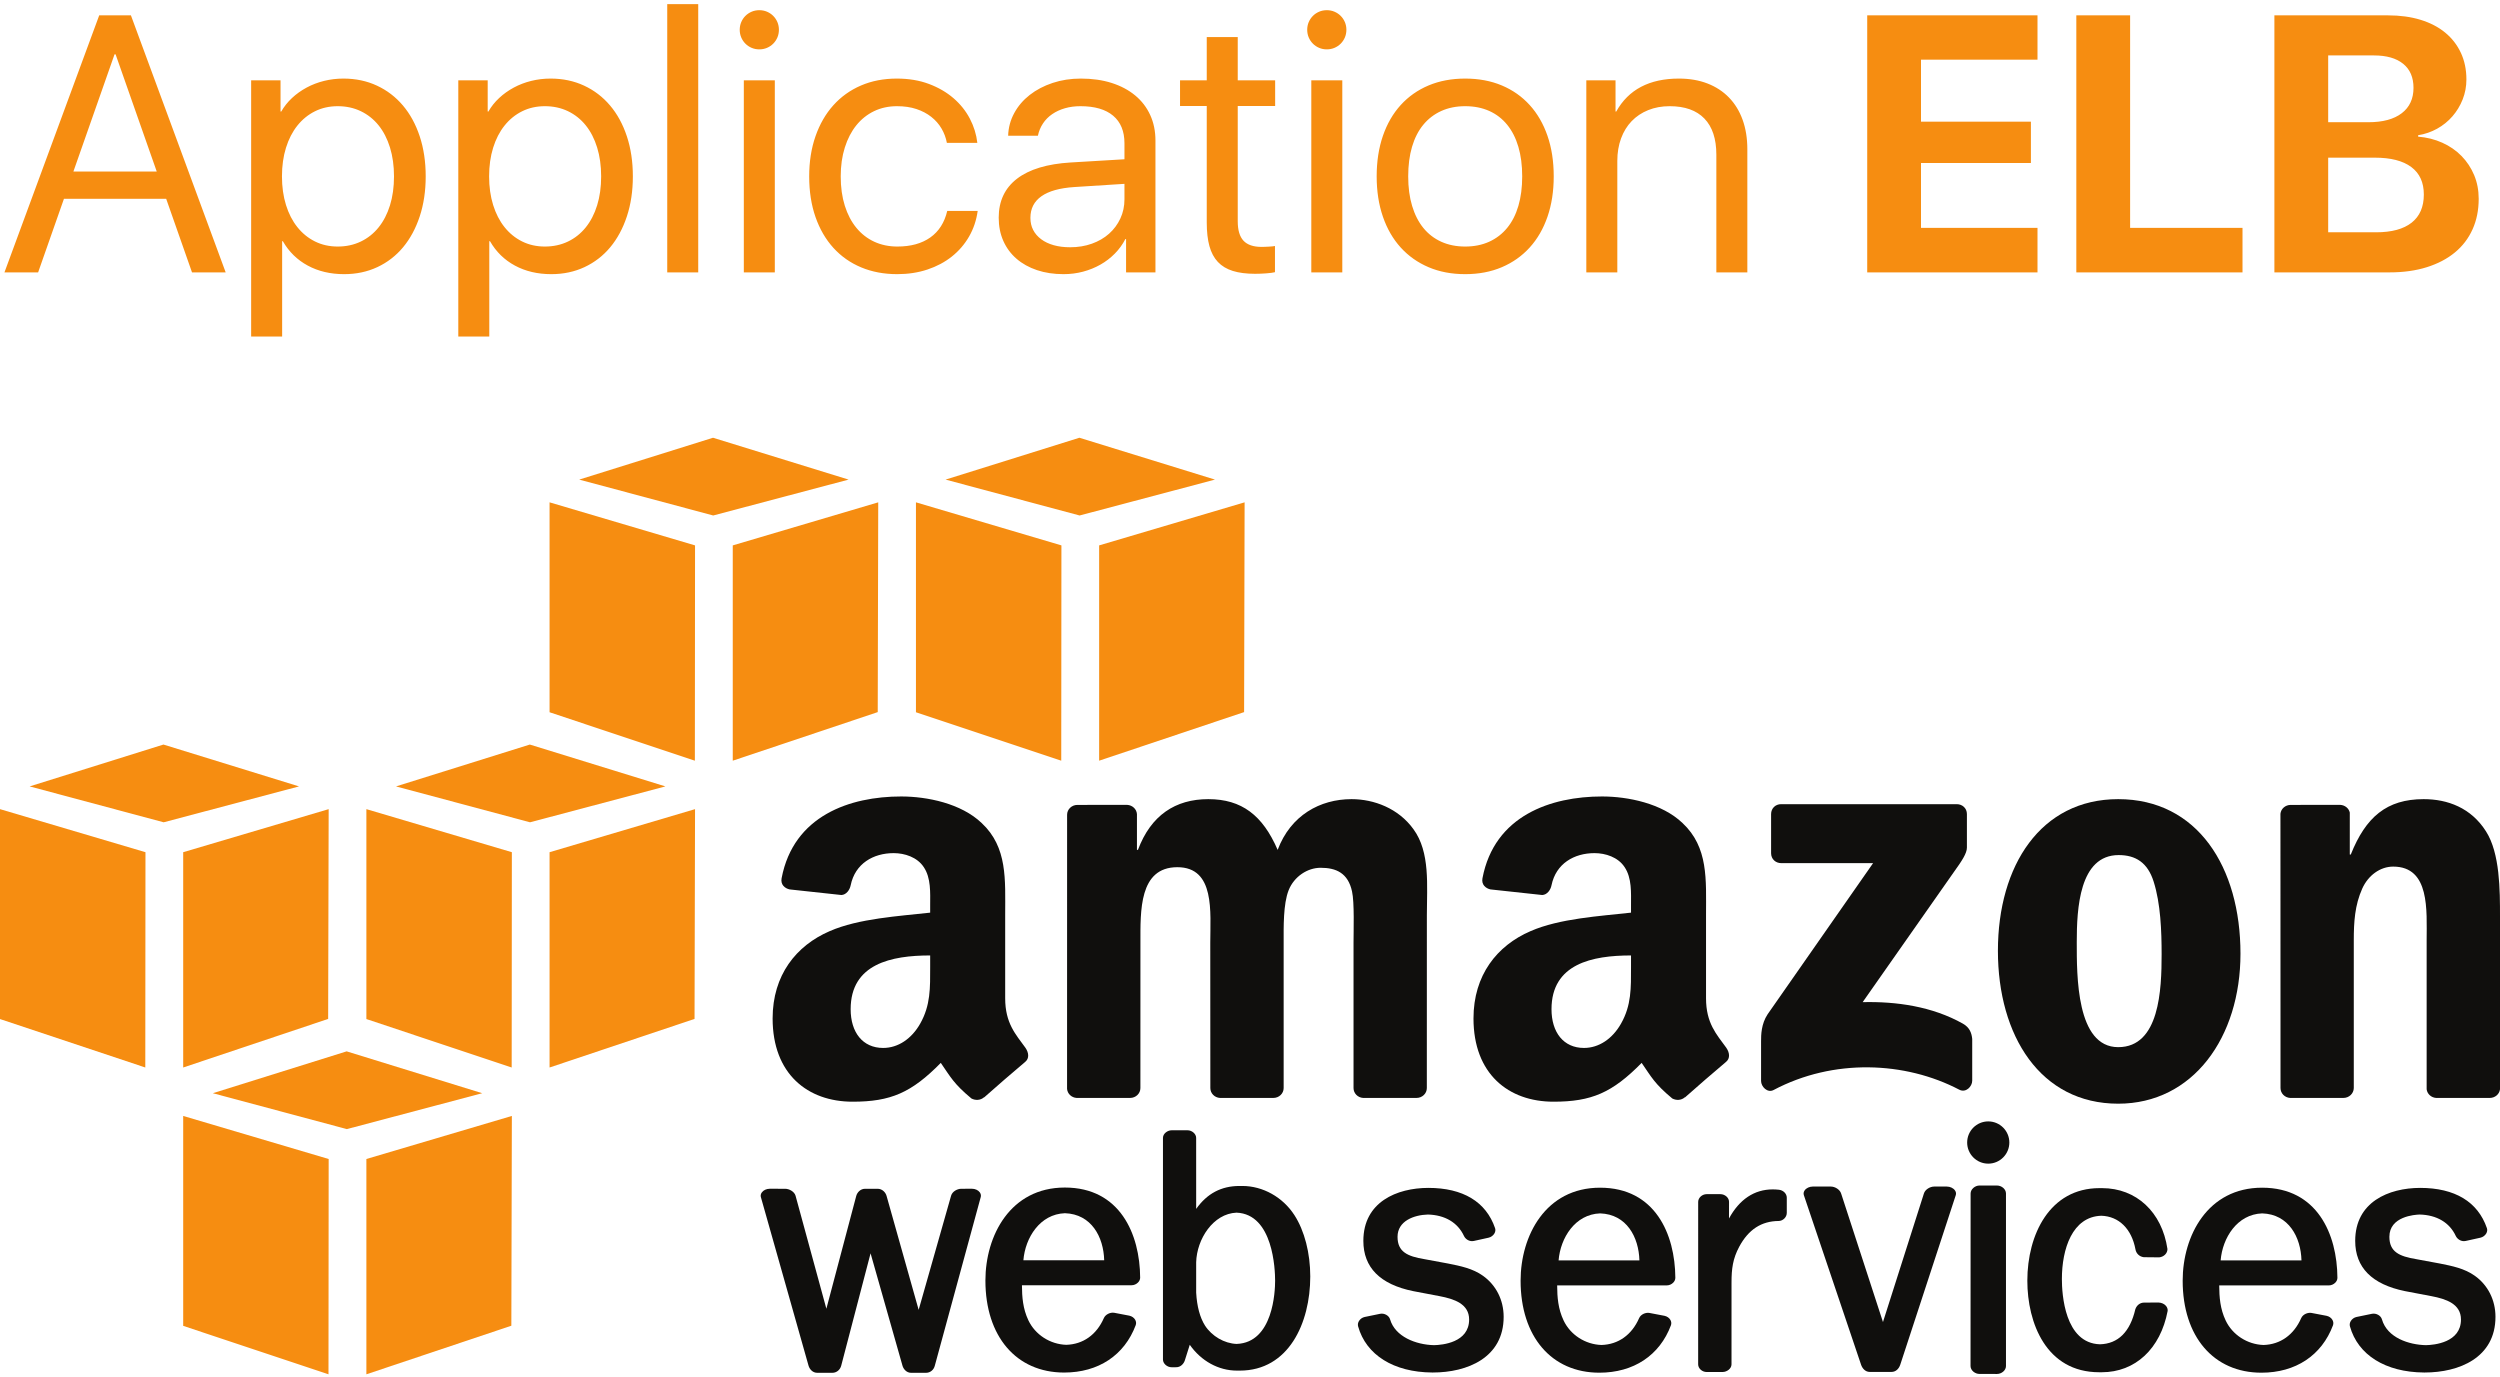
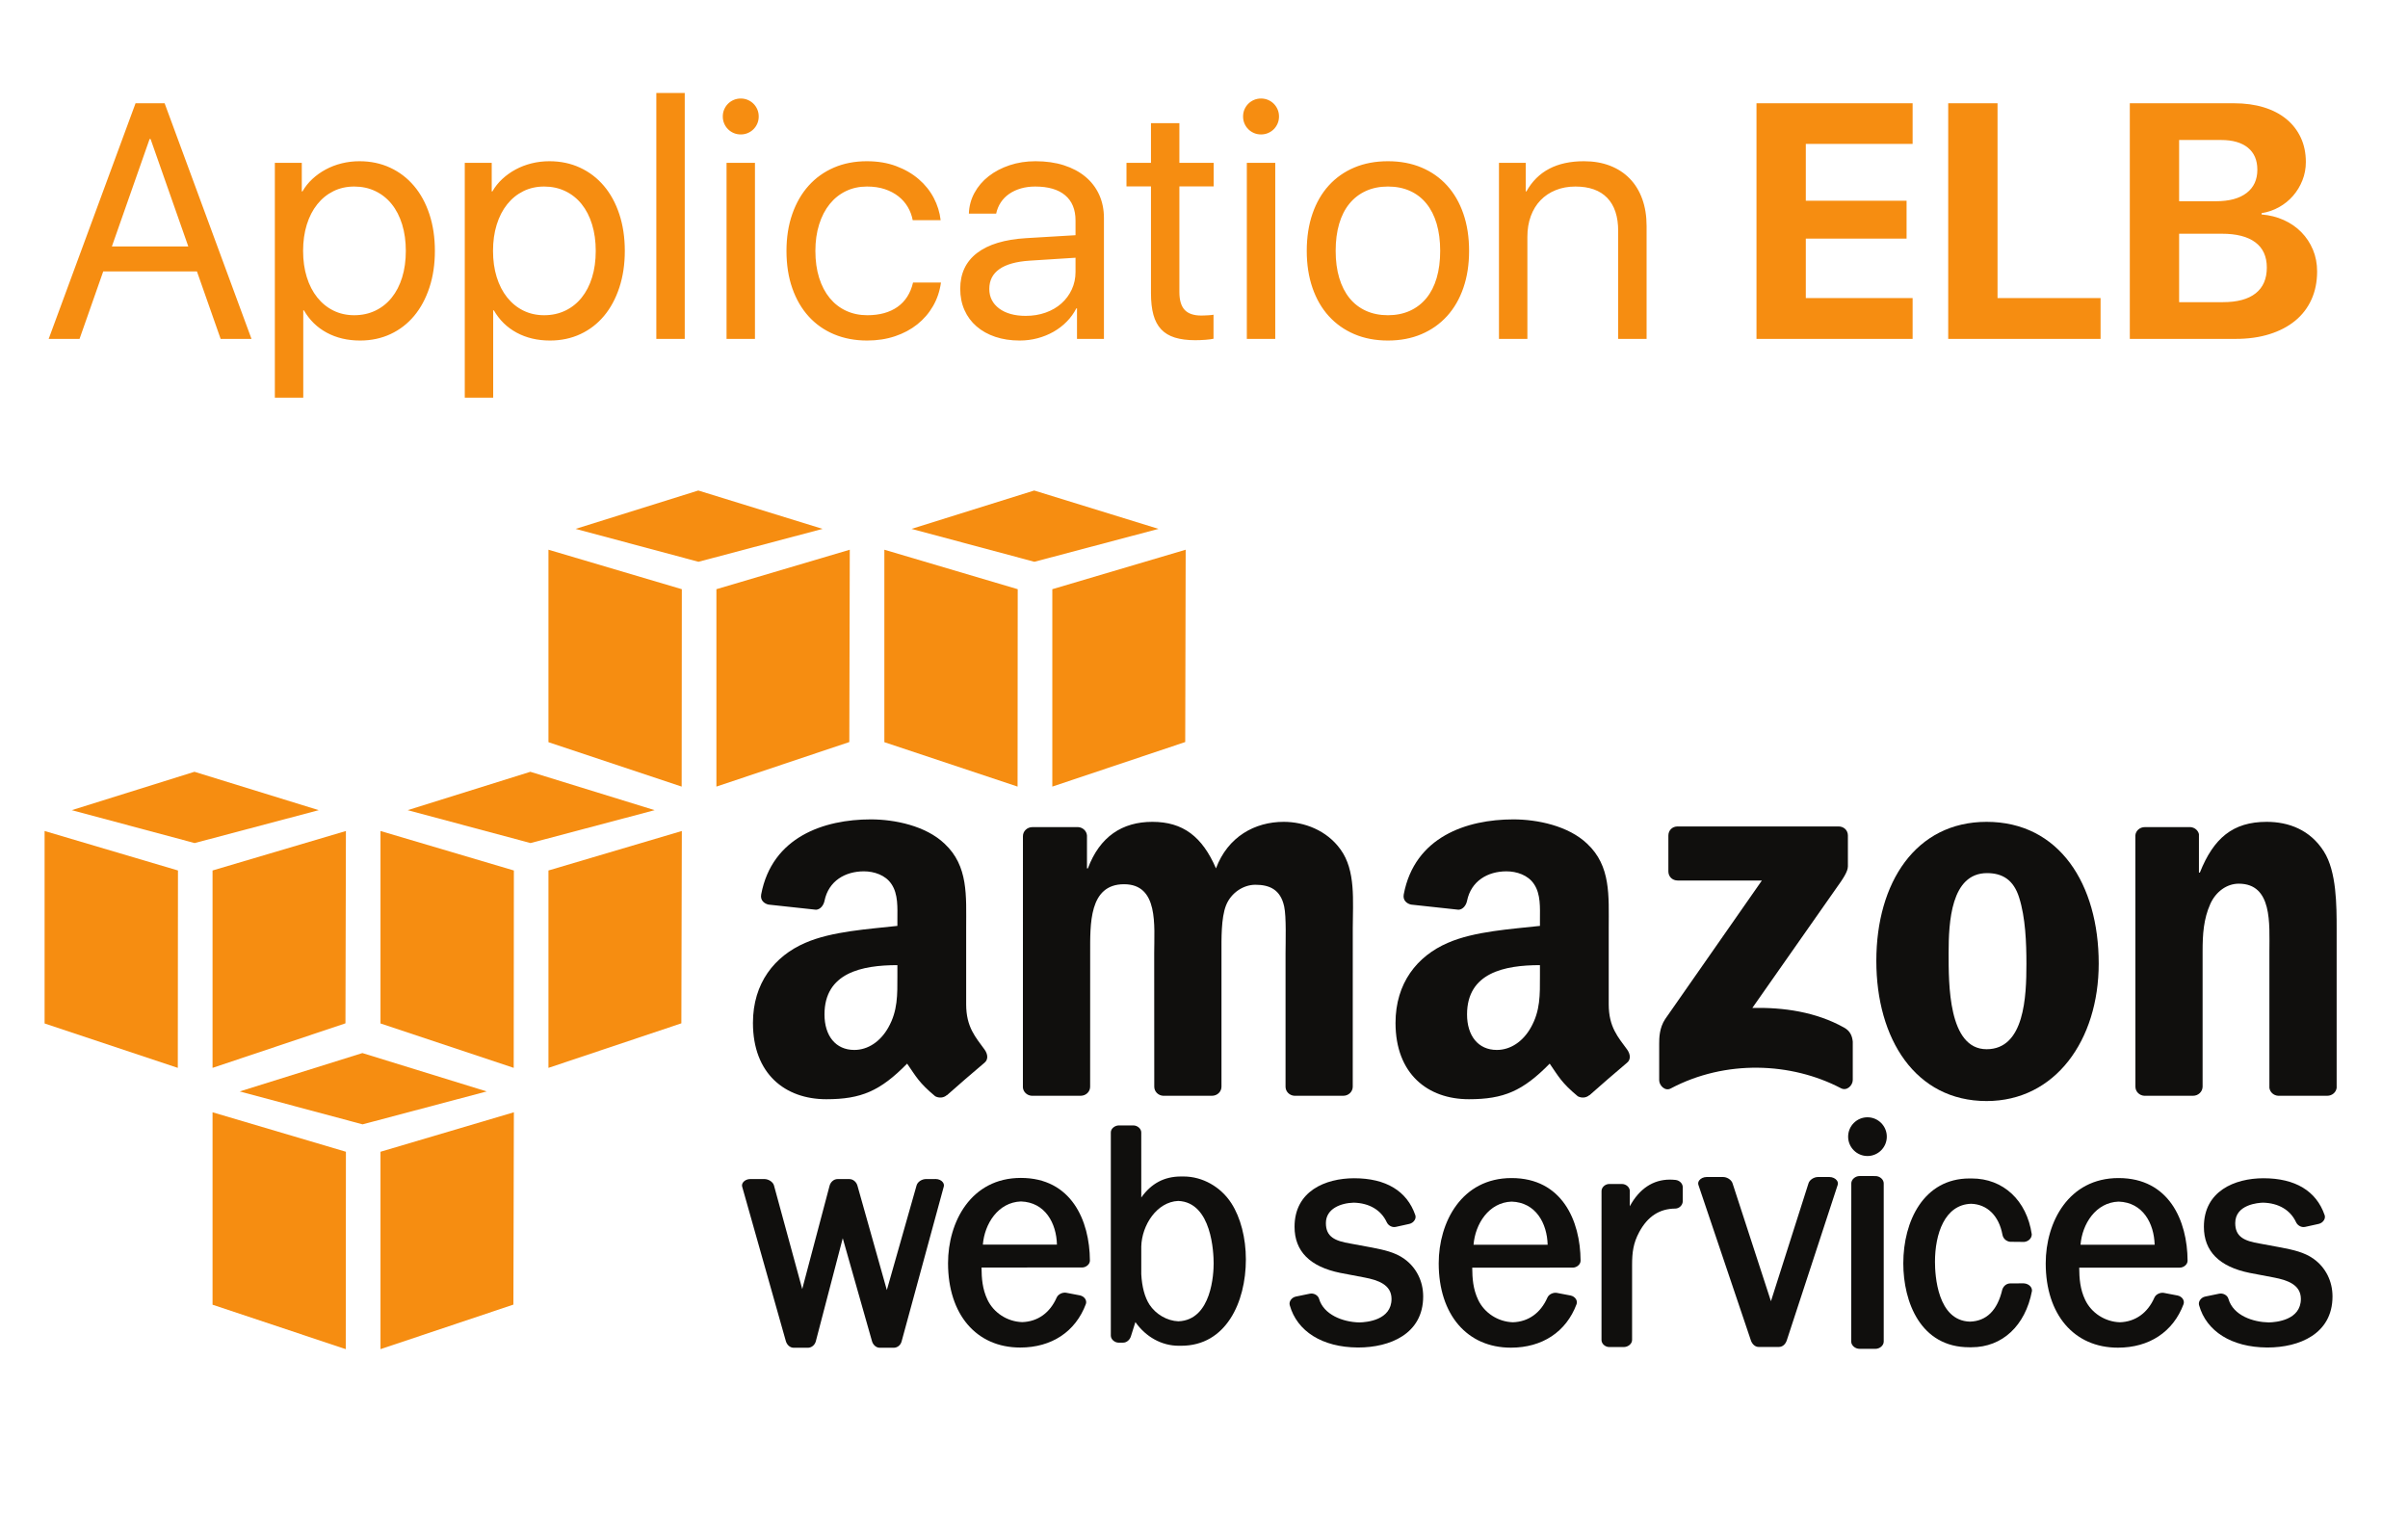
- <svg xmlns="http://www.w3.org/2000/svg" width="514px" height="283px" viewBox="0 0 514 283" version="1.1">
-   <defs />
+ <svg xmlns="http://www.w3.org/2000/svg" viewBox="-10 -20 540 340" style="enable-background:new 0 0 595 310;" version="1.1" xml:space="preserve">
  <g id="Page-1" stroke="none" stroke-width="1" fill="none" fill-rule="evenodd">
    <g id="AWS" transform="translate(0, 90)">
      <g id="g10" transform="translate(257, 96.27867) scale(1, -1) translate(-257, -96.27867) ">
        <g id="g12">
          <path d="M142.864,126.158 L112.991,136.118 L112.991,179.278 L142.901,170.424 L142.864,126.158" id="path14" fill="#F68D11" />
          <path d="M150.655,170.424 L180.565,179.278 L180.461,136.148 L150.655,126.158 L150.655,170.424" id="path16" fill="#F68D11" />
          <path d="M174.472,183.951 L146.596,192.557 L119.084,183.951 L146.636,176.573 L174.472,183.951" id="path18" fill="#F68D11" />
          <path d="M218.192,126.158 L188.319,136.118 L188.319,179.278 L218.228,170.424 L218.192,126.158" id="path20" fill="#F68D11" />
          <path d="M225.983,170.424 L255.892,179.278 L255.788,136.148 L225.983,126.158 L225.983,170.424" id="path22" fill="#F68D11" />
          <path d="M249.8,183.951 L221.924,192.557 L194.412,183.951 L221.964,176.573 L249.8,183.951" id="path24" fill="#F68D11" />
          <path d="M29.909,107.345 L0,116.198 L0,73.039 L29.873,63.079 L29.909,107.345" id="path26" fill="#F68D11" />
          <path d="M37.664,107.345 L67.573,116.198 L67.469,73.068 L37.664,63.079 L37.664,107.345" id="path28" fill="#F68D11" />
          <path d="M61.481,120.872 L33.605,129.478 L6.093,120.872 L33.645,113.494 L61.481,120.872" id="path30" fill="#F68D11" />
          <path d="M105.201,63.079 L75.328,73.039 L75.328,116.198 L105.237,107.345 L105.201,63.079" id="path32" fill="#F68D11" />
          <path d="M112.991,107.345 L142.901,116.198 L142.797,73.068 L112.991,63.079 L112.991,107.345" id="path34" fill="#F68D11" />
          <path d="M136.808,120.872 L108.932,129.478 L81.42,120.872 L108.973,113.494 L136.808,120.872" id="path36" fill="#F68D11" />
          <path d="M67.537,0 L37.664,9.96 L37.664,53.119 L67.573,44.266 L67.537,0" id="path38" fill="#F68D11" />
          <path d="M75.328,44.266 L105.237,53.119 L105.133,9.989 L75.328,0 L75.328,44.266" id="path40" fill="#F68D11" />
          <path d="M99.144,57.793 L71.269,66.399 L43.756,57.793 L71.309,50.414 L99.144,57.793" id="path42" fill="#F68D11" />
          <path d="M199.829,38.152 L197.631,38.144 C196.824,38.144 195.796,37.6 195.544,36.717 L188.876,13.251 L182.282,36.666 C182.083,37.401 181.391,38.144 180.449,38.144 L177.847,38.144 C176.91,38.144 176.227,37.391 176.037,36.651 L169.902,13.479 L163.564,36.723 C163.314,37.573 162.26,38.144 161.434,38.144 L158.271,38.15 C157.595,38.15 156.967,37.86 156.63,37.393 C156.402,37.076 156.339,36.717 156.444,36.405 L166.237,1.772 C166.453,1.044 167.084,0.31 168.008,0.31 L171.153,0.31 C172.003,0.31 172.747,0.929 172.962,1.806 L178.989,24.876 L185.548,1.78 C185.746,1.073 186.38,0.31 187.309,0.31 L190.403,0.31 C191.263,0.31 191.988,0.907 192.201,1.783 L201.626,36.391 C201.737,36.724 201.673,37.095 201.448,37.407 C201.117,37.867 200.497,38.152 199.829,38.152" id="path44" fill="#100F0D" />
          <path d="M227.022,23.448 L210.408,23.448 C210.79,28.106 213.817,32.935 218.946,33.121 C224.404,32.943 226.901,28.224 227.022,23.448 L227.022,23.448 Z M218.934,38.399 C207.711,38.399 202.6,28.488 202.6,19.279 C202.6,7.786 208.954,0.361 218.788,0.361 C225.825,0.361 231.19,3.913 233.508,10.119 C233.632,10.474 233.593,10.859 233.399,11.205 C233.163,11.624 232.716,11.941 232.186,12.057 L229.071,12.652 C228.235,12.783 227.277,12.288 226.96,11.57 C225.447,8.122 222.688,6.165 219.227,6.063 C215.896,6.166 212.837,8.143 211.436,11.096 C210.297,13.509 210.129,15.887 210.11,18.305 L232.665,18.313 C233.138,18.313 233.627,18.521 233.973,18.871 C234.262,19.161 234.419,19.521 234.416,19.882 C234.361,28.835 230.265,38.399 218.934,38.399 L218.934,38.399 Z" id="path46" fill="#100F0D" />
          <path d="M262.164,19.224 C262.164,17.103 261.78,6.516 254.251,6.245 C251.727,6.341 249.177,7.823 247.752,10.014 C246.703,11.671 246.091,13.962 245.933,16.796 L245.933,23.025 C246.056,27.797 249.418,33.034 254.226,33.236 C261.781,32.938 262.164,21.512 262.164,19.224 L262.164,19.224 Z M255.431,38.721 L254.834,38.721 C251.109,38.721 248.181,37.175 245.933,34.006 L245.93,48.606 C245.93,49.426 245.083,50.173 244.147,50.173 L240.903,50.173 C240.056,50.173 239.107,49.503 239.105,48.606 L239.105,3.03 C239.109,2.202 239.956,1.45 240.891,1.45 L241.844,1.455 C242.743,1.455 243.383,2.179 243.599,2.852 L244.614,6.069 C246.971,2.725 250.522,0.76 254.321,0.76 L254.903,0.76 C264.912,0.76 269.391,10.486 269.391,20.123 C269.391,24.921 268.207,29.508 266.143,32.708 C263.758,36.417 259.653,38.721 255.431,38.721 L255.431,38.721 Z" id="path48" fill="#100F0D" />
          <path d="M304.907,20.25 C302.798,21.763 300.262,22.269 297.722,22.776 L292.851,23.678 C289.357,24.252 287.334,25.188 287.334,28.269 C287.334,31.526 290.712,32.771 293.577,32.849 C297.075,32.76 299.706,31.201 300.984,28.459 C301.287,27.812 301.959,27.378 302.658,27.378 C302.778,27.378 302.9,27.391 303.015,27.416 L306.055,28.087 C306.551,28.196 307.014,28.536 307.262,28.978 C307.461,29.328 307.504,29.711 307.385,30.053 C305.525,35.466 300.803,38.326 293.659,38.326 C287.204,38.312 280.306,35.445 280.306,27.436 C280.306,21.963 283.749,18.487 290.546,17.103 L295.999,16.065 C298.992,15.493 302.053,14.475 302.053,11.264 C302.053,6.512 296.516,6.027 294.842,5.992 C291.087,6.073 286.835,7.747 285.803,11.29 C285.596,12.069 284.614,12.62 283.753,12.441 L280.574,11.786 C280.096,11.685 279.658,11.374 279.403,10.955 C279.19,10.605 279.129,10.213 279.227,9.856 C280.868,3.976 286.549,0.431 294.426,0.371 L294.601,0.37 C301.635,0.37 309.151,3.379 309.151,11.82 C309.151,15.256 307.604,18.328 304.907,20.25" id="path50" fill="#100F0D" />
          <path d="M337.063,23.413 L320.445,23.413 C320.825,28.076 323.852,32.907 328.981,33.085 C334.437,32.912 336.937,28.193 337.063,23.413 L337.063,23.413 Z M328.972,38.367 C317.747,38.367 312.635,28.455 312.635,19.247 C312.635,7.755 318.99,0.331 328.825,0.331 C335.864,0.331 341.228,3.883 343.548,10.088 C343.671,10.444 343.632,10.83 343.437,11.176 C343.201,11.596 342.753,11.912 342.224,12.026 L339.105,12.621 C338.375,12.74 337.357,12.363 336.998,11.538 C335.484,8.092 332.724,6.135 329.266,6.029 C325.931,6.135 322.874,8.112 321.478,11.064 C320.337,13.471 320.168,15.851 320.151,18.275 L342.704,18.281 C343.174,18.281 343.66,18.488 344.006,18.835 C344.296,19.126 344.453,19.487 344.45,19.85 C344.398,28.802 340.306,38.367 328.972,38.367 L328.972,38.367 Z" id="path52" fill="#100F0D" />
          <path d="M365.748,37.946 C365.308,37.994 364.885,38.018 364.474,38.018 C360.688,38.018 357.614,35.962 355.481,32.034 L355.489,35.474 C355.485,36.307 354.653,37.039 353.708,37.039 L350.891,37.039 C349.968,37.039 349.152,36.304 349.146,35.46 L349.141,2.047 C349.141,1.209 349.956,0.472 350.887,0.472 L354.174,0.474 C355.029,0.474 355.992,1.144 355.999,2.047 L356.001,18.893 C356.001,21.67 356.261,23.763 357.589,26.239 C359.487,29.765 362.136,31.496 365.69,31.523 C366.581,31.53 367.363,32.306 367.363,33.186 L367.363,36.312 C367.363,37.129 366.653,37.847 365.748,37.946" id="path54" fill="#100F0D" />
          <path d="M400.255,38.602 L397.66,38.601 C396.847,38.601 395.804,38.018 395.552,37.162 L387.138,10.746 L378.547,37.136 C378.293,38.012 377.248,38.601 376.431,38.601 L372.724,38.604 C372.044,38.604 371.386,38.301 371.049,37.833 C370.823,37.52 370.761,37.164 370.873,36.833 L382.632,1.985 C382.858,1.296 383.457,0.49 384.406,0.49 L388.891,0.49 C389.714,0.49 390.389,1.05 390.698,1.989 L402.103,36.822 C402.217,37.152 402.156,37.509 401.931,37.823 C401.592,38.296 400.936,38.602 400.255,38.602" id="path56" fill="#100F0D" />
          <path d="M408.783,51.997 C406.392,51.997 404.448,50.05 404.448,47.653 C404.448,45.258 406.392,43.311 408.783,43.311 C411.175,43.311 413.121,45.258 413.121,47.653 C413.121,50.05 411.175,51.997 408.783,51.997" id="path58" fill="#100F0D" />
          <path d="M410.567,38.814 L407.008,38.818 C406.04,38.818 405.158,38.035 405.158,37.178 L405.141,1.7 C405.141,1.27 405.362,0.844 405.745,0.528 C406.097,0.24 406.545,0.074 406.996,0.074 L410.581,0.069 L410.583,0.069 C411.566,0.077 412.429,0.839 412.429,1.698 L412.429,37.178 C412.429,38.05 411.558,38.814 410.567,38.814" id="path60" fill="#100F0D" />
          <path d="M443.83,14.756 L440.858,14.745 C440.028,14.745 439.333,14.247 439.024,13.382 C437.938,8.703 435.479,6.278 431.75,6.171 C424.488,6.387 423.924,16.499 423.924,19.593 C423.924,25.764 426.063,32.423 432.035,32.599 C435.639,32.488 438.261,29.906 439.048,25.699 C439.196,24.84 439.857,24.19 440.758,24.077 L443.939,24.046 C444.889,24.149 445.635,24.868 445.628,25.759 C444.503,33.362 439.229,38.277 432.18,38.277 L431.936,38.27 L431.66,38.277 C421.409,38.277 416.82,28.719 416.82,19.247 C416.82,10.563 420.689,0.423 431.603,0.423 L432.126,0.423 C438.998,0.423 444.186,5.235 445.671,13.039 C445.704,13.41 445.576,13.782 445.312,14.084 C444.971,14.476 444.427,14.727 443.83,14.756" id="path62" fill="#100F0D" />
          <path d="M473.184,23.413 L456.563,23.413 C456.943,28.077 459.971,32.907 465.104,33.085 C470.56,32.912 473.059,28.193 473.184,23.413 L473.184,23.413 Z M465.092,38.367 C453.869,38.367 448.757,28.455 448.757,19.247 C448.757,7.755 455.113,0.331 464.947,0.331 C471.983,0.331 477.345,3.881 479.667,10.087 C479.788,10.444 479.748,10.832 479.554,11.176 C479.315,11.599 478.88,11.908 478.342,12.026 L475.227,12.621 C474.494,12.74 473.479,12.363 473.12,11.538 C471.602,8.092 468.841,6.135 465.384,6.028 C462.051,6.135 458.994,8.112 457.598,11.064 C456.456,13.475 456.287,15.855 456.269,18.275 L478.824,18.279 C479.298,18.279 479.788,18.488 480.135,18.839 C480.423,19.132 480.578,19.493 480.572,19.85 C480.52,28.802 476.427,38.367 465.092,38.367 L465.092,38.367 Z" id="path64" fill="#100F0D" />
          <path d="M508.828,20.25 C506.715,21.765 504.176,22.27 501.641,22.776 L496.77,23.678 C493.278,24.252 491.257,25.188 491.257,28.269 C491.257,32.47 496.475,32.821 497.493,32.849 C500.995,32.76 503.626,31.201 504.901,28.457 C505.207,27.811 505.881,27.378 506.581,27.378 C506.702,27.378 506.823,27.391 506.94,27.416 L509.978,28.087 C510.474,28.196 510.936,28.537 511.184,28.979 C511.381,29.33 511.424,29.711 511.306,30.053 C509.448,35.466 504.725,38.326 497.577,38.326 C491.125,38.312 484.229,35.445 484.229,27.436 C484.229,21.961 487.671,18.485 494.467,17.103 L499.921,16.065 C502.915,15.493 505.975,14.475 505.975,11.264 C505.975,6.512 500.439,6.027 498.765,5.992 C495.283,6.067 490.827,7.503 489.727,11.286 C489.525,12.069 488.545,12.619 487.669,12.441 L484.495,11.786 C484.014,11.684 483.575,11.371 483.321,10.95 C483.109,10.6 483.048,10.211 483.148,9.856 C484.784,3.976 490.465,0.431 498.342,0.371 L498.517,0.37 C505.552,0.37 513.069,3.379 513.069,11.82 C513.069,15.258 511.523,18.331 508.828,20.25" id="path66" fill="#100F0D" />
          <path d="M364.137,107.122 L364.137,115.178 C364.141,116.4 365.07,117.22 366.184,117.219 L402.314,117.22 C403.467,117.22 404.397,116.38 404.397,115.187 L404.397,108.278 C404.386,107.122 403.408,105.61 401.675,103.208 L382.962,76.515 C389.906,76.68 397.257,75.641 403.566,72.097 C404.992,71.298 405.371,70.113 405.487,68.956 L405.487,60.359 C405.487,59.174 404.189,57.804 402.826,58.518 C391.706,64.338 376.947,64.974 364.648,58.45 C363.392,57.781 362.076,59.129 362.076,60.315 L362.076,68.483 C362.076,69.786 362.103,72.025 363.42,74.019 L385.105,105.092 L366.227,105.096 C365.072,105.096 364.148,105.918 364.137,107.122" id="path68" fill="#100F0D" />
          <path d="M232.347,56.822 L221.352,56.822 C220.308,56.891 219.471,57.678 219.388,58.682 L219.396,115.041 C219.396,116.169 220.346,117.069 221.516,117.069 L231.753,117.075 C232.825,117.015 233.683,116.207 233.756,115.182 L233.756,107.818 L233.96,107.818 C236.625,114.938 241.653,118.253 248.424,118.253 C255.297,118.253 259.608,114.938 262.686,107.818 C265.356,114.938 271.408,118.253 277.877,118.253 C282.494,118.253 287.515,116.359 290.594,112.092 C294.082,107.345 293.363,100.471 293.363,94.42 L293.357,58.853 C293.357,57.728 292.407,56.822 291.239,56.822 L280.261,56.822 C279.155,56.891 278.286,57.772 278.286,58.848 L278.286,88.728 C278.286,91.099 278.488,97.031 277.977,99.282 C277.153,103.081 274.69,104.142 271.514,104.142 C268.843,104.142 266.071,102.363 264.943,99.523 C263.815,96.672 263.919,91.929 263.919,88.728 L263.919,58.853 C263.919,57.728 262.97,56.822 261.799,56.822 L250.819,56.822 C249.719,56.891 248.847,57.772 248.847,58.848 L248.832,88.728 C248.832,95.014 249.862,104.261 242.065,104.261 C234.165,104.261 234.473,95.25 234.473,88.728 L234.466,58.853 C234.47,57.728 233.52,56.822 232.347,56.822" id="path70" fill="#100F0D" />
          <path d="M435.603,106.754 C427.493,106.754 426.982,95.725 426.982,88.844 C426.982,81.967 426.88,67.262 435.503,67.262 C444.021,67.262 444.429,79.122 444.429,86.356 C444.429,91.099 444.227,96.79 442.79,101.297 C441.555,105.212 439.094,106.754 435.603,106.754 L435.603,106.754 Z M435.503,118.253 C451.816,118.253 460.641,104.261 460.641,86.478 C460.641,69.278 450.89,55.638 435.503,55.638 C419.495,55.638 410.771,69.635 410.771,87.068 C410.771,104.62 419.593,118.253 435.503,118.253 L435.503,118.253 Z" id="path72" fill="#100F0D" />
          <path d="M481.8,56.822 L470.847,56.822 C469.744,56.891 468.874,57.772 468.874,58.848 L468.859,115.232 C468.95,116.259 469.862,117.069 470.966,117.069 L481.165,117.075 C482.126,117.022 482.915,116.369 483.117,115.496 L483.117,106.872 L483.325,106.872 C486.399,114.582 490.712,118.253 498.301,118.253 C503.227,118.253 508.052,116.479 511.129,111.616 C514,107.111 514,99.523 514,94.067 L514,58.599 C513.877,57.6 512.985,56.822 511.9,56.822 L500.875,56.822 C499.858,56.888 499.041,57.639 498.918,58.599 L498.918,89.202 C498.918,95.369 499.638,104.384 492.042,104.384 C489.376,104.384 486.916,102.601 485.683,99.877 C484.143,96.439 483.939,93 483.939,89.202 L483.939,58.853 C483.92,57.728 482.969,56.822 481.8,56.822" id="path74" fill="#100F0D" />
          <path d="M346.417,56.965 C345.688,56.315 344.645,56.272 343.823,56.709 C340.173,59.741 339.517,61.146 337.522,64.029 C331.488,57.889 327.215,56.048 319.402,56.048 C310.145,56.048 302.949,61.753 302.949,73.163 C302.949,82.075 307.78,88.137 314.669,91.11 C320.633,93.725 328.963,94.201 335.337,94.917 L335.337,96.341 C335.337,98.955 335.542,102.046 333.998,104.303 C332.665,106.324 330.094,107.154 327.829,107.154 C323.636,107.154 319.911,105.006 318.993,100.558 C318.807,99.571 318.081,98.589 317.085,98.542 L306.434,99.695 C305.532,99.897 304.534,100.615 304.794,101.987 C307.242,114.901 318.914,118.803 329.374,118.803 C334.718,118.803 341.714,117.378 345.93,113.338 C351.275,108.344 350.76,101.689 350.76,94.438 L350.76,77.331 C350.76,72.185 352.901,69.926 354.914,67.153 C355.61,66.152 355.768,64.967 354.873,64.233 C352.628,62.354 348.639,58.896 346.447,56.941 L346.417,56.965 L346.417,56.965 Z M335.337,83.742 C335.337,79.462 335.439,75.893 333.279,72.093 C331.531,69 328.753,67.1 325.668,67.1 C321.456,67.1 318.989,70.308 318.989,75.064 C318.989,84.415 327.388,86.117 335.337,86.117 L335.337,83.742 L335.337,83.742 Z" id="path76" fill="#100F0D" />
          <path d="M202.327,56.965 C201.6,56.315 200.549,56.272 199.727,56.709 C196.077,59.741 195.423,61.146 193.426,64.029 C187.395,57.889 183.12,56.048 175.303,56.048 C166.049,56.048 158.85,61.753 158.85,73.163 C158.85,82.075 163.686,88.137 170.575,91.11 C176.54,93.725 184.869,94.201 191.243,94.917 L191.243,96.341 C191.243,98.955 191.451,102.046 189.906,104.303 C188.57,106.324 185.997,107.154 183.738,107.154 C179.546,107.154 175.816,105.006 174.902,100.558 C174.711,99.571 173.988,98.589 172.993,98.542 L162.338,99.695 C161.438,99.897 160.439,100.615 160.697,101.987 C163.145,114.901 174.818,118.803 185.277,118.803 C190.628,118.803 197.617,117.378 201.835,113.338 C207.182,108.344 206.666,101.689 206.666,94.438 L206.666,77.331 C206.666,72.185 208.808,69.926 210.815,67.153 C211.515,66.152 211.674,64.967 210.781,64.233 C208.534,62.354 204.543,58.896 202.352,56.941 L202.327,56.965 L202.327,56.965 Z M191.243,83.742 C191.243,79.462 191.344,75.893 189.189,72.093 C187.442,69 184.661,67.1 181.58,67.1 C177.36,67.1 174.894,70.308 174.894,75.064 C174.894,84.415 183.291,86.117 191.243,86.117 L191.243,83.742 L191.243,83.742 Z" id="path78" fill="#100F0D" />
        </g>
      </g>
    </g>
    <g id="Name" fill="#F68D11">
      <path d="M34.167,40.875 L13.147,40.875 L7.837,56 L0.916,56 L20.398,3.156 L26.917,3.156 L46.399,56 L39.478,56 L34.167,40.875 Z M15.088,35.272 L32.227,35.272 L23.767,11.176 L23.547,11.176 L15.088,35.272 Z M70.605,16.156 C73.12,16.156 75.415,16.638 77.49,17.603 C79.565,18.567 81.348,19.928 82.837,21.686 C84.326,23.444 85.48,25.562 86.298,28.04 C87.115,30.518 87.524,33.258 87.524,36.261 C87.524,39.264 87.115,42.005 86.298,44.483 C85.48,46.961 84.338,49.079 82.874,50.836 C81.409,52.594 79.645,53.955 77.582,54.92 C75.519,55.884 73.242,56.366 70.752,56.366 C67.944,56.366 65.454,55.78 63.281,54.608 C61.108,53.437 59.399,51.764 58.154,49.591 L58.008,49.591 L58.008,69.184 L51.636,69.184 L51.636,16.522 L57.678,16.522 L57.678,22.931 L57.825,22.931 C58.411,21.906 59.149,20.978 60.04,20.148 C60.931,19.318 61.932,18.604 63.043,18.006 C64.154,17.407 65.35,16.95 66.632,16.632 C67.914,16.315 69.238,16.156 70.605,16.156 L70.605,16.156 Z M69.434,50.69 C71.167,50.69 72.748,50.348 74.176,49.665 C75.604,48.981 76.825,48.011 77.838,46.753 C78.851,45.496 79.633,43.982 80.182,42.212 C80.731,40.442 81.006,38.459 81.006,36.261 C81.006,34.088 80.731,32.111 80.182,30.329 C79.633,28.546 78.851,27.027 77.838,25.769 C76.825,24.512 75.604,23.542 74.176,22.858 C72.748,22.174 71.167,21.833 69.434,21.833 C67.725,21.833 66.168,22.18 64.764,22.876 C63.361,23.572 62.152,24.555 61.139,25.824 C60.126,27.094 59.344,28.614 58.795,30.384 C58.246,32.154 57.971,34.113 57.971,36.261 C57.971,38.41 58.246,40.369 58.795,42.139 C59.344,43.909 60.126,45.429 61.139,46.698 C62.152,47.968 63.361,48.95 64.764,49.646 C66.168,50.342 67.725,50.69 69.434,50.69 L69.434,50.69 Z M113.196,16.156 C115.71,16.156 118.005,16.638 120.081,17.603 C122.156,18.567 123.938,19.928 125.427,21.686 C126.917,23.444 128.07,25.562 128.888,28.04 C129.706,30.518 130.115,33.258 130.115,36.261 C130.115,39.264 129.706,42.005 128.888,44.483 C128.07,46.961 126.929,49.079 125.464,50.836 C123.999,52.594 122.235,53.955 120.172,54.92 C118.109,55.884 115.833,56.366 113.342,56.366 C110.535,56.366 108.044,55.78 105.872,54.608 C103.699,53.437 101.99,51.764 100.745,49.591 L100.598,49.591 L100.598,69.184 L94.226,69.184 L94.226,16.522 L100.269,16.522 L100.269,22.931 L100.415,22.931 C101.001,21.906 101.739,20.978 102.631,20.148 C103.522,19.318 104.523,18.604 105.634,18.006 C106.744,17.407 107.941,16.95 109.222,16.632 C110.504,16.315 111.829,16.156 113.196,16.156 L113.196,16.156 Z M112.024,50.69 C113.757,50.69 115.338,50.348 116.766,49.665 C118.195,48.981 119.415,48.011 120.428,46.753 C121.442,45.496 122.223,43.982 122.772,42.212 C123.322,40.442 123.596,38.459 123.596,36.261 C123.596,34.088 123.322,32.111 122.772,30.329 C122.223,28.546 121.442,27.027 120.428,25.769 C119.415,24.512 118.195,23.542 116.766,22.858 C115.338,22.174 113.757,21.833 112.024,21.833 C110.315,21.833 108.759,22.18 107.355,22.876 C105.951,23.572 104.742,24.555 103.729,25.824 C102.716,27.094 101.935,28.614 101.385,30.384 C100.836,32.154 100.562,34.113 100.562,36.261 C100.562,38.41 100.836,40.369 101.385,42.139 C101.935,43.909 102.716,45.429 103.729,46.698 C104.742,47.968 105.951,48.95 107.355,49.646 C108.759,50.342 110.315,50.69 112.024,50.69 L112.024,50.69 Z M137.183,0.849 L143.555,0.849 L143.555,56 L137.183,56 L137.183,0.849 Z M152.93,16.522 L159.302,16.522 L159.302,56 L152.93,56 L152.93,16.522 Z M156.116,10.15 C155.554,10.15 155.029,10.047 154.541,9.839 C154.053,9.632 153.625,9.345 153.259,8.979 C152.893,8.612 152.606,8.185 152.399,7.697 C152.191,7.208 152.087,6.684 152.087,6.122 C152.087,5.561 152.191,5.036 152.399,4.547 C152.606,4.059 152.893,3.632 153.259,3.266 C153.625,2.899 154.053,2.613 154.541,2.405 C155.029,2.198 155.554,2.094 156.116,2.094 C156.677,2.094 157.202,2.198 157.69,2.405 C158.179,2.613 158.606,2.899 158.972,3.266 C159.338,3.632 159.625,4.059 159.833,4.547 C160.04,5.036 160.144,5.561 160.144,6.122 C160.144,6.684 160.04,7.208 159.833,7.697 C159.625,8.185 159.338,8.612 158.972,8.979 C158.606,9.345 158.179,9.632 157.69,9.839 C157.202,10.047 156.677,10.15 156.116,10.15 L156.116,10.15 Z M194.678,29.376 C194.482,28.327 194.116,27.344 193.579,26.428 C193.042,25.513 192.34,24.713 191.473,24.03 C190.607,23.346 189.587,22.809 188.416,22.418 C187.244,22.028 185.913,21.833 184.424,21.833 C182.69,21.833 181.116,22.174 179.7,22.858 C178.284,23.542 177.069,24.512 176.056,25.769 C175.043,27.027 174.255,28.546 173.694,30.329 C173.132,32.111 172.852,34.088 172.852,36.261 C172.852,38.507 173.132,40.521 173.694,42.304 C174.255,44.086 175.049,45.6 176.074,46.845 C177.1,48.09 178.326,49.042 179.755,49.701 C181.183,50.36 182.764,50.69 184.497,50.69 C187.256,50.69 189.514,50.067 191.272,48.822 C193.03,47.577 194.189,45.758 194.751,43.366 L201.013,43.366 C200.745,45.294 200.153,47.052 199.237,48.639 C198.322,50.226 197.144,51.593 195.703,52.741 C194.263,53.888 192.59,54.779 190.686,55.414 C188.782,56.049 186.707,56.366 184.46,56.366 C181.75,56.366 179.285,55.902 177.063,54.975 C174.841,54.047 172.937,52.71 171.35,50.965 C169.763,49.219 168.536,47.107 167.67,44.629 C166.803,42.151 166.37,39.362 166.37,36.261 C166.37,33.234 166.803,30.481 167.67,28.003 C168.536,25.525 169.757,23.407 171.332,21.649 C172.907,19.892 174.799,18.537 177.008,17.584 C179.218,16.632 181.677,16.156 184.387,16.156 C186.829,16.156 189.026,16.522 190.979,17.255 C192.932,17.987 194.617,18.964 196.033,20.185 C197.449,21.405 198.572,22.809 199.402,24.396 C200.232,25.983 200.745,27.643 200.94,29.376 L194.678,29.376 Z M220.02,50.836 C221.631,50.836 223.12,50.592 224.487,50.104 C225.854,49.616 227.032,48.932 228.021,48.053 C229.01,47.174 229.785,46.131 230.347,44.922 C230.908,43.714 231.189,42.401 231.189,40.985 L231.189,37.799 L220.862,38.458 C217.883,38.654 215.637,39.282 214.124,40.344 C212.61,41.406 211.853,42.89 211.853,44.794 C211.853,45.722 212.042,46.552 212.421,47.284 C212.799,48.017 213.348,48.651 214.069,49.188 C214.789,49.726 215.649,50.135 216.65,50.415 C217.651,50.696 218.774,50.836 220.02,50.836 L220.02,50.836 Z M218.665,56.366 C216.663,56.366 214.844,56.092 213.208,55.542 C211.572,54.993 210.168,54.212 208.997,53.198 C207.825,52.185 206.921,50.965 206.287,49.536 C205.652,48.108 205.334,46.515 205.334,44.757 C205.334,41.339 206.592,38.666 209.106,36.737 C211.621,34.809 215.295,33.698 220.129,33.405 L231.189,32.746 L231.189,29.45 C231.189,26.984 230.414,25.098 228.864,23.792 C227.313,22.486 225.073,21.833 222.144,21.833 C220.996,21.833 219.934,21.973 218.958,22.254 C217.981,22.534 217.108,22.937 216.339,23.462 C215.57,23.987 214.935,24.628 214.435,25.385 C213.934,26.142 213.586,26.984 213.391,27.912 L207.275,27.912 C207.324,26.251 207.739,24.701 208.521,23.261 C209.302,21.82 210.364,20.575 211.707,19.525 C213.049,18.476 214.618,17.652 216.412,17.053 C218.207,16.455 220.142,16.156 222.217,16.156 C224.561,16.156 226.672,16.455 228.552,17.053 C230.432,17.652 232.043,18.506 233.386,19.617 C234.729,20.728 235.76,22.071 236.481,23.645 C237.201,25.22 237.561,26.972 237.561,28.9 L237.561,56 L231.519,56 L231.519,49.152 L231.372,49.152 C230.811,50.25 230.09,51.245 229.211,52.136 C228.333,53.028 227.344,53.784 226.245,54.407 C225.146,55.03 223.956,55.512 222.675,55.854 C221.393,56.195 220.056,56.366 218.665,56.366 L218.665,56.366 Z M254.48,7.624 L254.48,16.522 L262.17,16.522 L262.17,21.796 L254.48,21.796 L254.48,45.49 C254.48,47.321 254.877,48.657 255.67,49.5 C256.464,50.342 257.703,50.763 259.387,50.763 C259.583,50.763 259.814,50.757 260.083,50.745 C260.352,50.733 260.62,50.72 260.889,50.708 C261.157,50.696 261.401,50.678 261.621,50.653 C261.841,50.629 262.012,50.604 262.134,50.58 L262.134,55.963 C261.743,56.061 261.151,56.14 260.358,56.201 C259.564,56.262 258.789,56.293 258.032,56.293 C256.25,56.293 254.73,56.098 253.473,55.707 C252.216,55.316 251.19,54.7 250.397,53.858 C249.603,53.015 249.023,51.929 248.657,50.598 C248.291,49.268 248.108,47.65 248.108,45.746 L248.108,21.796 L242.615,21.796 L242.615,16.522 L248.108,16.522 L248.108,7.624 L254.48,7.624 Z M269.604,16.522 L275.977,16.522 L275.977,56 L269.604,56 L269.604,16.522 Z M272.791,10.15 C272.229,10.15 271.704,10.047 271.216,9.839 C270.728,9.632 270.3,9.345 269.934,8.979 C269.568,8.612 269.281,8.185 269.073,7.697 C268.866,7.208 268.762,6.684 268.762,6.122 C268.762,5.561 268.866,5.036 269.073,4.547 C269.281,4.059 269.568,3.632 269.934,3.266 C270.3,2.899 270.728,2.613 271.216,2.405 C271.704,2.198 272.229,2.094 272.791,2.094 C273.352,2.094 273.877,2.198 274.365,2.405 C274.854,2.613 275.281,2.899 275.647,3.266 C276.013,3.632 276.3,4.059 276.508,4.547 C276.715,5.036 276.819,5.561 276.819,6.122 C276.819,6.684 276.715,7.208 276.508,7.697 C276.3,8.185 276.013,8.612 275.647,8.979 C275.281,9.345 274.854,9.632 274.365,9.839 C273.877,10.047 273.352,10.15 272.791,10.15 L272.791,10.15 Z M301.245,56.366 C298.462,56.366 295.953,55.89 293.719,54.938 C291.486,53.986 289.575,52.637 287.988,50.891 C286.401,49.146 285.181,47.034 284.326,44.556 C283.472,42.078 283.044,39.313 283.044,36.261 C283.044,33.185 283.472,30.408 284.326,27.93 C285.181,25.452 286.401,23.34 287.988,21.594 C289.575,19.849 291.486,18.506 293.719,17.566 C295.953,16.626 298.462,16.156 301.245,16.156 C304.028,16.156 306.537,16.626 308.771,17.566 C311.005,18.506 312.915,19.849 314.502,21.594 C316.089,23.34 317.31,25.452 318.164,27.93 C319.019,30.408 319.446,33.185 319.446,36.261 C319.446,39.313 319.019,42.078 318.164,44.556 C317.31,47.034 316.089,49.146 314.502,50.891 C312.915,52.637 311.005,53.986 308.771,54.938 C306.537,55.89 304.028,56.366 301.245,56.366 L301.245,56.366 Z M301.245,50.69 C303.076,50.69 304.718,50.36 306.171,49.701 C307.623,49.042 308.856,48.096 309.869,46.863 C310.883,45.63 311.652,44.123 312.177,42.34 C312.701,40.558 312.964,38.532 312.964,36.261 C312.964,33.991 312.701,31.964 312.177,30.182 C311.652,28.4 310.883,26.886 309.869,25.641 C308.856,24.396 307.623,23.45 306.171,22.803 C304.718,22.156 303.076,21.833 301.245,21.833 C299.414,21.833 297.772,22.162 296.32,22.821 C294.867,23.48 293.634,24.427 292.621,25.659 C291.608,26.892 290.839,28.4 290.314,30.182 C289.789,31.964 289.526,33.991 289.526,36.261 C289.526,38.532 289.795,40.558 290.332,42.34 C290.869,44.123 291.638,45.63 292.639,46.863 C293.64,48.096 294.867,49.042 296.32,49.701 C297.772,50.36 299.414,50.69 301.245,50.69 L301.245,50.69 Z M326.147,16.522 L332.153,16.522 L332.153,22.931 L332.3,22.931 C334.814,18.415 339.111,16.156 345.19,16.156 C347.363,16.156 349.316,16.492 351.05,17.163 C352.783,17.835 354.26,18.799 355.481,20.056 C356.702,21.314 357.635,22.84 358.282,24.634 C358.929,26.428 359.253,28.449 359.253,30.695 L359.253,56 L352.881,56 L352.881,31.793 C352.881,28.546 352.063,26.074 350.427,24.378 C348.791,22.681 346.411,21.833 343.286,21.833 C341.675,21.833 340.204,22.101 338.873,22.638 C337.543,23.175 336.407,23.932 335.468,24.909 C334.528,25.885 333.801,27.069 333.289,28.461 C332.776,29.853 332.52,31.391 332.52,33.075 L332.52,56 L326.147,56 L326.147,16.522 Z M418.909,56 L383.899,56 L383.899,3.156 L418.909,3.156 L418.909,12.274 L394.958,12.274 L394.958,25.019 L417.554,25.019 L417.554,33.515 L394.958,33.515 L394.958,46.845 L418.909,46.845 L418.909,56 Z M461.06,56 L426.892,56 L426.892,3.156 L437.952,3.156 L437.952,46.845 L461.06,46.845 L461.06,56 Z M467.615,56 L467.615,3.156 L490.942,3.156 C493.433,3.156 495.673,3.461 497.662,4.071 C499.652,4.682 501.343,5.561 502.734,6.708 C504.126,7.855 505.2,9.241 505.957,10.865 C506.714,12.488 507.092,14.313 507.092,16.339 C507.092,17.78 506.836,19.147 506.323,20.441 C505.811,21.735 505.109,22.895 504.218,23.92 C503.326,24.945 502.277,25.794 501.068,26.465 C499.86,27.136 498.56,27.582 497.168,27.802 L497.168,28.095 C498.95,28.241 500.604,28.656 502.13,29.34 C503.656,30.023 504.974,30.933 506.085,32.068 C507.196,33.203 508.063,34.516 508.685,36.005 C509.308,37.494 509.619,39.118 509.619,40.875 C509.619,43.195 509.198,45.288 508.356,47.156 C507.513,49.024 506.299,50.611 504.712,51.917 C503.125,53.223 501.202,54.23 498.944,54.938 C496.686,55.646 494.153,56 491.345,56 L467.615,56 Z M478.674,25.128 L486.951,25.128 C489.905,25.128 492.187,24.512 493.799,23.279 C495.41,22.046 496.216,20.307 496.216,18.061 C496.216,15.912 495.508,14.264 494.092,13.117 C492.676,11.969 490.674,11.396 488.086,11.396 L478.674,11.396 L478.674,25.128 Z M488.525,47.76 C491.724,47.76 494.159,47.101 495.831,45.783 C497.504,44.464 498.34,42.536 498.34,39.997 C498.34,37.506 497.479,35.62 495.758,34.339 C494.037,33.057 491.541,32.416 488.269,32.416 L478.674,32.416 L478.674,47.76 L488.525,47.76 Z" id="Application-ELB" />
    </g>
  </g>
</svg>
